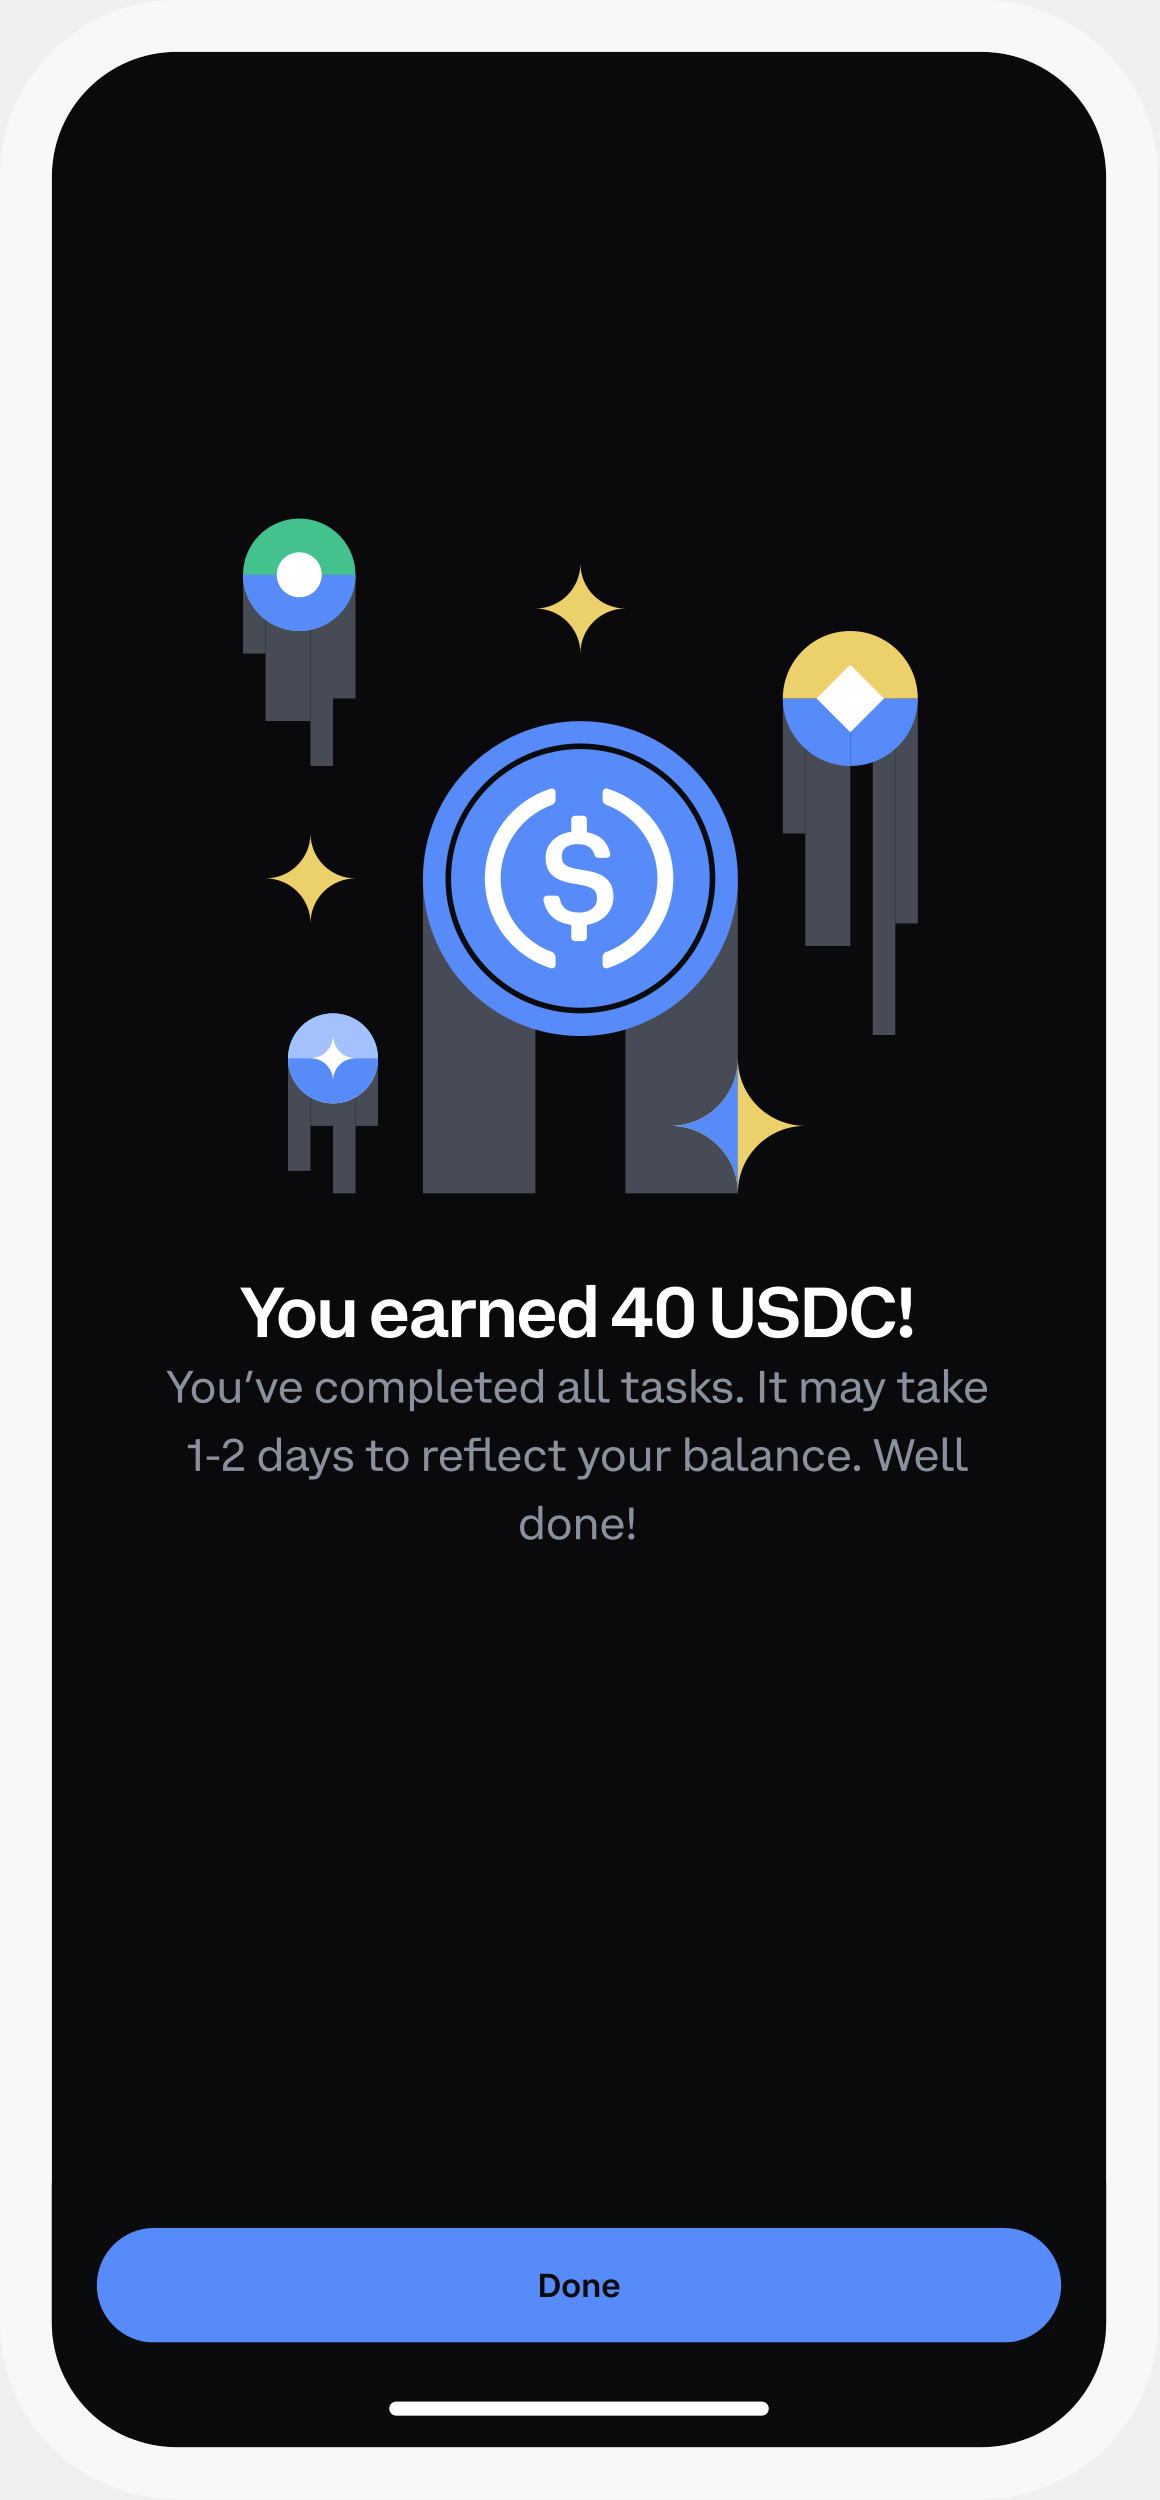
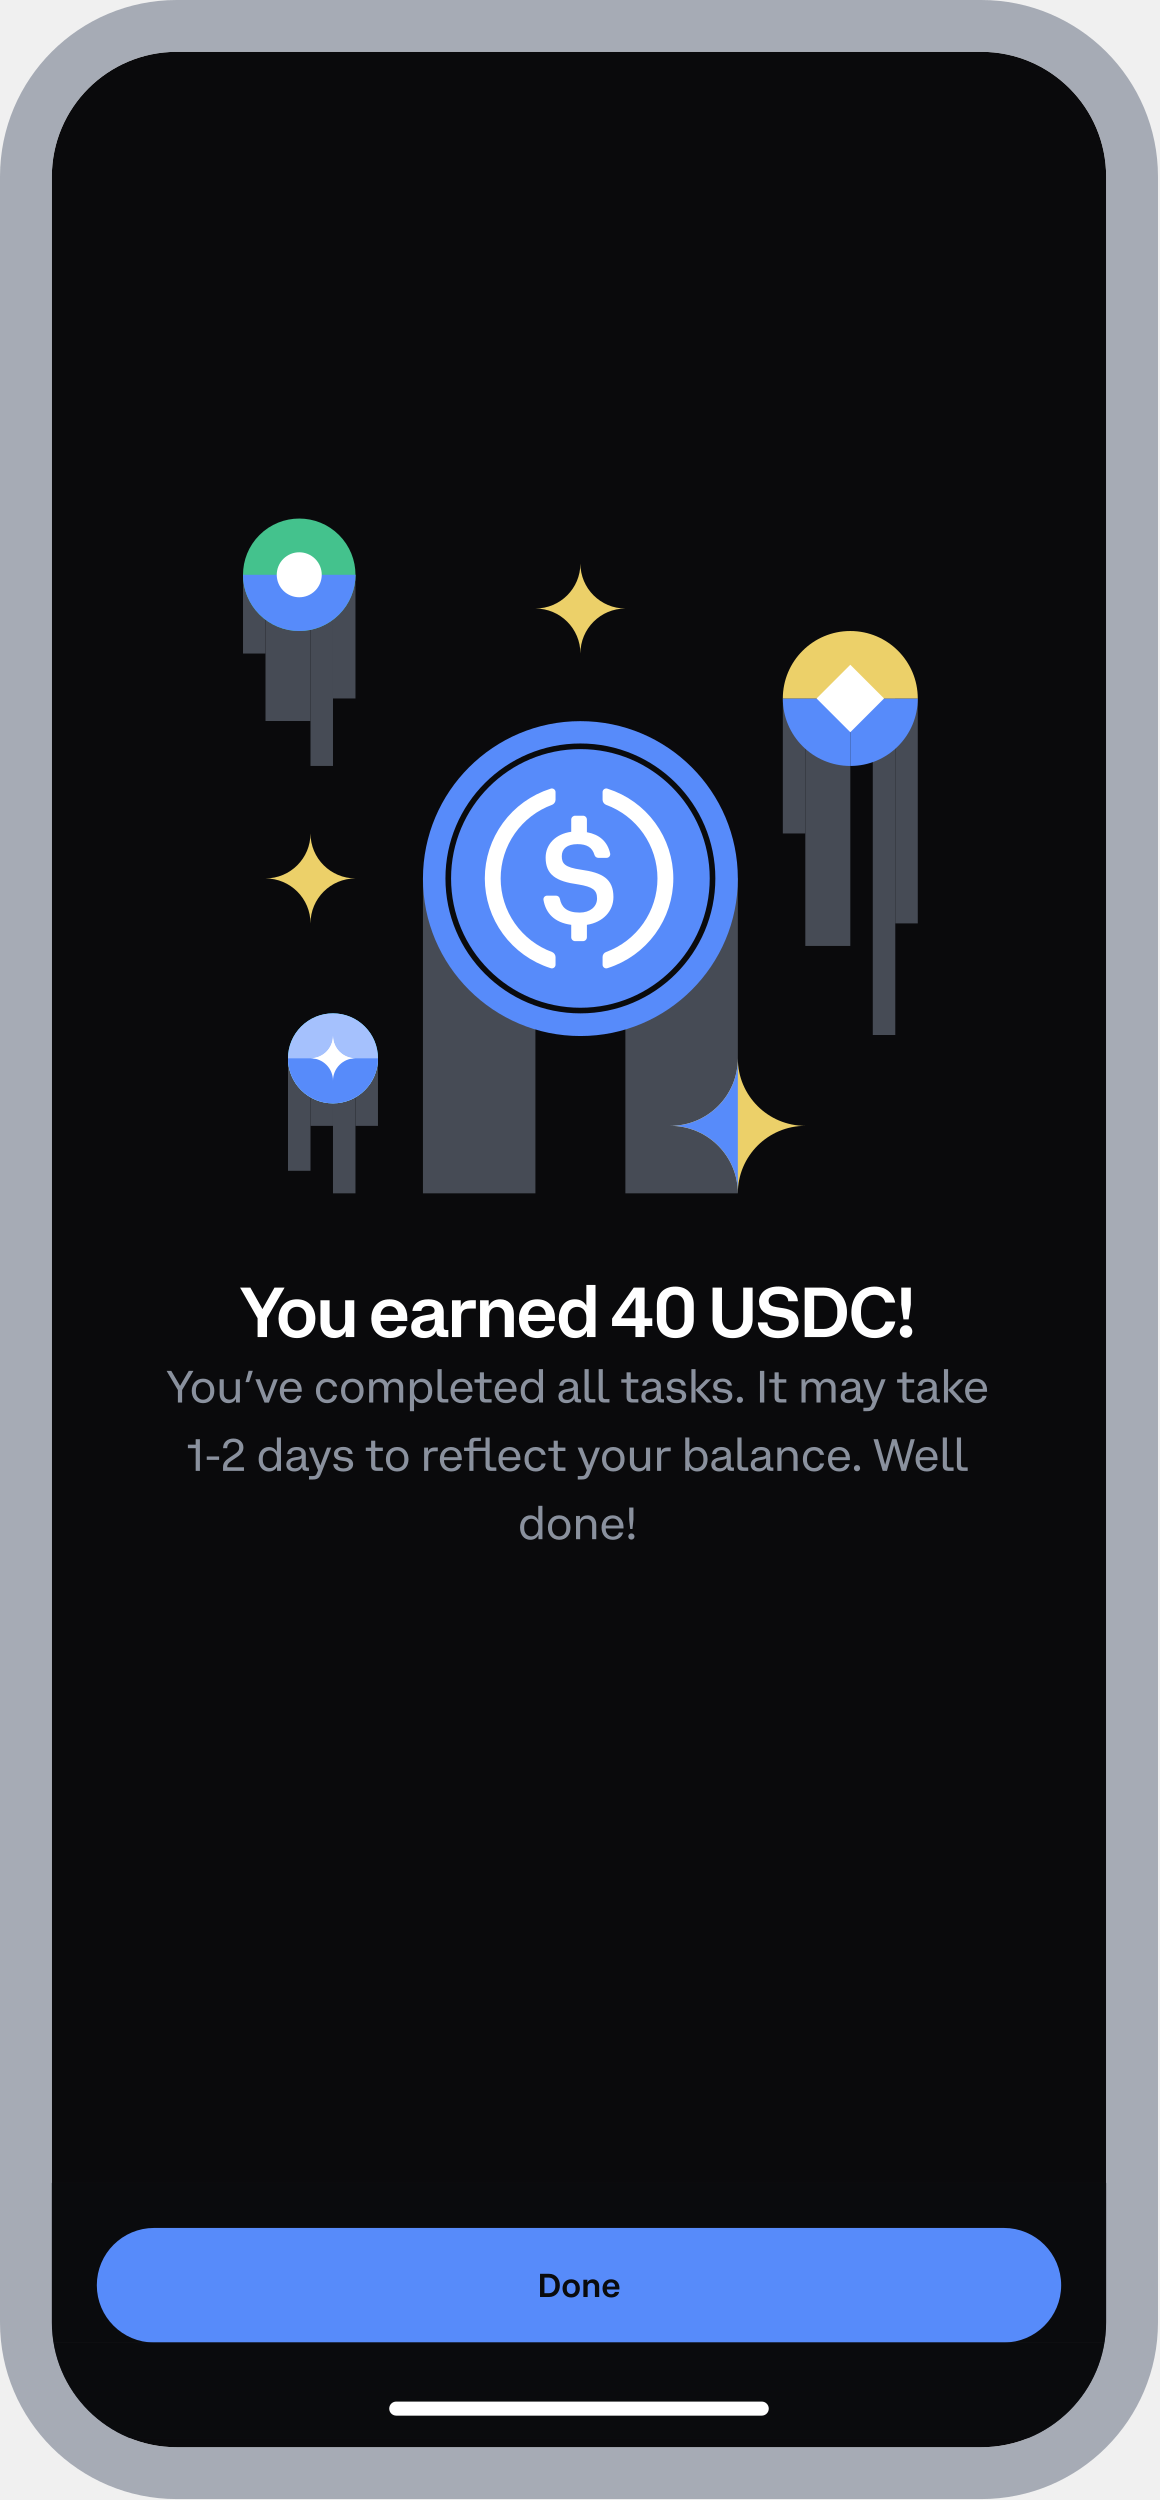
<svg xmlns="http://www.w3.org/2000/svg" width="492" height="1061" viewBox="0 0 492 1061" fill="none">
  <g clip-path="url(#clip0_306_57605)">
    <rect x="22" y="22" width="447.45" height="1016.61" rx="53" fill="#0A0A0C" />
    <path d="M109.321 567.463V559.438L101.893 546.462H106.249L111.349 555.531H111.409L116.48 546.462H120.776L113.318 559.438V567.463H109.321ZM126.04 567.88C120.82 567.88 118.195 564.032 118.195 559.647C118.195 555.262 120.85 551.414 126.04 551.414C131.201 551.414 133.856 555.292 133.856 559.647C133.856 564.032 131.231 567.88 126.04 567.88ZM129.978 560.333V558.991C129.978 556.187 128.248 554.606 126.04 554.606C123.803 554.606 122.073 556.247 122.073 558.991V560.333C122.073 563.048 123.803 564.689 126.04 564.689C128.248 564.689 129.978 563.108 129.978 560.333ZM146.477 561.019V551.832H150.355V567.463H146.686V564.957H146.656C145.821 566.896 144.031 567.88 141.794 567.88C138.482 567.88 136.007 565.554 136.007 561.616V551.832H139.884V561.198C139.884 563.495 141.436 564.599 143.106 564.599C144.836 564.599 146.477 563.465 146.477 561.019ZM165.455 567.88C160.175 567.88 157.58 564.062 157.58 559.647C157.58 555.262 160.205 551.414 165.336 551.414C170.347 551.414 172.853 555.053 172.853 559.17V560.632H161.458C161.488 563.376 163.218 564.987 165.544 564.987C167.513 564.987 168.557 563.883 168.706 562.839H172.584C172.077 565.822 169.333 567.88 165.455 567.88ZM165.336 554.308C163.277 554.308 161.726 555.68 161.488 558.036H168.975C168.885 555.65 167.424 554.308 165.336 554.308ZM175.01 556.366C175.338 553.413 177.724 551.414 181.811 551.414C185.391 551.414 188.314 552.965 188.314 556.933V563.406C188.314 564.271 188.672 564.45 189.358 564.45H190.283V567.463H188.135C185.987 567.463 185.152 566.478 185.182 564.927V564.778H185.152C184.406 566.657 182.587 567.88 179.991 567.88C176.74 567.88 174.503 566.12 174.503 563.167C174.503 560.125 176.77 558.693 180.439 558.186L182.348 557.887C183.81 557.678 184.436 557.201 184.436 556.217C184.436 555.173 183.75 554.218 181.751 554.218C179.902 554.218 178.947 555.053 178.828 556.366H175.01ZM184.526 561.139V559.647C184.227 559.946 183.601 560.274 182.676 560.393L181.036 560.632C179.305 560.9 178.261 561.586 178.261 562.779V562.958C178.261 564.181 179.216 564.957 180.797 564.957C183.064 564.957 184.526 563.406 184.526 561.139ZM191.824 567.463V551.832H195.553V554.576H195.583C195.97 553.264 197.283 551.802 200.027 551.802H201.936V555.352H199.311C196.656 555.352 195.702 556.634 195.702 558.723V567.463H191.824ZM207.616 558.275V567.463H203.738V551.832H207.408V554.338H207.437C208.273 552.399 210.062 551.414 212.3 551.414C215.611 551.414 218.087 553.741 218.087 557.678V567.463H214.209V558.096C214.209 555.799 212.658 554.695 210.987 554.695C209.257 554.695 207.616 555.829 207.616 558.275ZM228.115 567.88C222.835 567.88 220.24 564.062 220.24 559.647C220.24 555.262 222.865 551.414 227.996 551.414C233.008 551.414 235.513 555.053 235.513 559.17V560.632H224.118C224.148 563.376 225.878 564.987 228.205 564.987C230.174 564.987 231.218 563.883 231.367 562.839H235.245C234.738 565.822 231.993 567.88 228.115 567.88ZM227.996 554.308C225.938 554.308 224.387 555.68 224.148 558.036H231.635C231.546 555.65 230.084 554.308 227.996 554.308ZM252.737 567.463H249.098V564.838H249.068C248.173 566.717 246.503 567.88 243.967 567.88C239.463 567.88 237.136 564.062 237.136 559.647C237.136 555.262 239.463 551.414 243.967 551.414C246.324 551.414 247.905 552.458 248.83 554.099H248.859V545.329H252.737V567.463ZM241.014 560.363C241.014 563.137 242.774 564.718 244.952 564.718C247.129 564.718 248.859 563.078 248.859 560.363V558.991C248.859 556.276 247.129 554.636 244.952 554.636C242.774 554.636 241.014 556.217 241.014 558.991V560.363ZM259.766 562.75V559.588L268.954 546.462H273.577V559.468H276.829V562.75H273.577V567.463H269.669V562.75H259.766ZM263.554 559.438V559.468H269.699V550.698H269.669L263.554 559.438ZM286.621 546.015C291.484 546.015 294.437 549.028 294.437 553.86V560.005C294.437 564.927 291.454 567.88 286.621 567.88C281.819 567.88 278.776 564.927 278.776 560.005V553.86C278.776 549.028 281.789 546.015 286.621 546.015ZM286.621 564.42C289.157 564.42 290.499 562.66 290.499 559.975V553.89C290.499 551.265 289.157 549.475 286.621 549.475C284.086 549.475 282.714 551.265 282.714 553.89V559.975C282.714 562.66 284.086 564.42 286.621 564.42ZM310.911 567.91C305.512 567.91 302.409 564.51 302.409 559.975V546.462H306.407V559.856C306.407 562.75 308.107 564.45 310.911 564.45C313.715 564.45 315.415 562.75 315.415 559.856V546.462H319.413V559.975C319.413 564.51 316.28 567.91 310.911 567.91ZM330.35 567.91C325.07 567.91 321.699 565.166 321.64 561.228H325.697C325.756 563.495 327.516 564.718 330.41 564.718C333.274 564.718 334.825 563.436 334.825 561.616C334.825 559.856 333.631 559.289 331.275 558.931L328.471 558.514C324.772 557.947 322.147 556.217 322.147 552.369C322.147 548.849 325.13 545.985 330.35 545.985C335.69 545.985 338.494 548.879 338.613 552.249H334.526C334.497 550.46 333.184 549.177 330.32 549.177C327.457 549.177 326.204 550.519 326.204 552.041C326.204 553.83 327.486 554.457 329.664 554.785L332.379 555.203C336.078 555.74 338.911 557.291 338.911 561.318C338.911 565.285 335.451 567.91 330.35 567.91ZM349.529 546.462C355.943 546.462 359.463 551.146 359.463 556.963C359.463 562.809 355.973 567.463 349.529 567.463H341.505V546.462H349.529ZM349.529 549.923H345.532V564.002H349.529C352.721 564.002 355.346 561.735 355.346 557.708V556.187C355.346 552.19 352.721 549.923 349.529 549.923ZM371.078 564.39C373.972 564.39 375.433 562.75 375.791 560.84H379.967C379.222 565.076 375.94 567.88 371.197 567.88C364.724 567.88 361.324 563.048 361.324 556.963C361.324 550.907 364.754 546.015 371.197 546.015C375.911 546.015 379.192 548.819 379.908 552.816H375.672C375.254 550.847 373.733 549.505 371.078 549.505C367.946 549.505 365.41 551.891 365.41 556.217V557.678C365.41 562.004 367.946 564.39 371.078 564.39ZM386.552 546.462V553.711L385.627 559.946H383.42L382.495 553.711V546.462H386.552ZM384.523 567.761C383.062 567.761 381.869 566.568 381.869 565.076C381.869 563.615 383.062 562.421 384.523 562.421C385.985 562.421 387.178 563.615 387.178 565.076C387.178 566.568 385.985 567.761 384.523 567.761Z" fill="white" />
    <path d="M75.495 595.235V589.928L70.703 581.795H72.688L76.392 588.134H76.43L80.115 581.795H82.1L77.289 589.928V595.235H75.495ZM86.175 595.503C83.12 595.503 81.383 593.212 81.383 590.291C81.383 587.37 83.158 585.098 86.175 585.098C89.172 585.098 90.966 587.37 90.966 590.291C90.966 593.212 89.229 595.503 86.175 595.503ZM89.191 590.654V589.928C89.191 587.809 87.835 586.568 86.175 586.568C84.514 586.568 83.139 587.847 83.139 589.928V590.654C83.139 592.715 84.514 594.033 86.175 594.033C87.835 594.033 89.191 592.792 89.191 590.654ZM100.049 591.15V585.365H101.806V595.235H100.145V593.555H100.125C99.553 594.873 98.35 595.503 96.899 595.503C94.837 595.503 93.215 594.128 93.215 591.532V585.365H94.971V591.379C94.971 593.155 96.097 594.014 97.415 594.014C98.789 594.014 100.049 593.097 100.049 591.15ZM105.712 586.587H104.185L105.502 581.776H107.297L105.712 586.587ZM117.91 585.365L114.111 595.255H112.259L108.383 585.365H110.311L113.213 593.193H113.232L116.115 585.365H117.91ZM123.518 595.503C120.425 595.503 118.745 593.212 118.745 590.291C118.745 587.351 120.52 585.098 123.46 585.098C126.419 585.098 128.061 587.255 128.061 590.062V590.692H120.501V590.749C120.501 592.83 121.799 594.128 123.556 594.128C125.083 594.128 125.942 593.231 126.095 592.372H127.87C127.508 594.205 125.904 595.503 123.518 595.503ZM123.46 586.454C121.933 586.454 120.673 587.561 120.52 589.432H126.286C126.209 587.523 125.064 586.454 123.46 586.454ZM135.845 589.928V590.673C135.845 592.735 137.162 594.033 138.823 594.033C140.236 594.033 141.076 593.174 141.362 592.105H143.08C142.699 594.147 141.171 595.503 138.842 595.503C135.788 595.503 134.089 593.25 134.089 590.291C134.089 587.313 135.826 585.098 138.842 585.098C141.171 585.098 142.718 586.434 143.08 588.439H141.343C141.076 587.427 140.274 586.568 138.823 586.568C137.162 586.568 135.845 587.847 135.845 589.928ZM149.526 595.503C146.471 595.503 144.734 593.212 144.734 590.291C144.734 587.37 146.51 585.098 149.526 585.098C152.523 585.098 154.318 587.37 154.318 590.291C154.318 593.212 152.581 595.503 149.526 595.503ZM152.542 590.654V589.928C152.542 587.809 151.187 586.568 149.526 586.568C147.865 586.568 146.491 587.847 146.491 589.928V590.654C146.491 592.715 147.865 594.033 149.526 594.033C151.187 594.033 152.542 592.792 152.542 590.654ZM156.661 595.235V585.365H158.322V586.874H158.341C158.857 585.69 159.964 585.098 161.3 585.098C162.751 585.098 163.935 585.785 164.451 587.141H164.47C165.023 585.766 166.245 585.098 167.658 585.098C169.605 585.098 171.132 586.415 171.132 588.821V595.235H169.376V588.974C169.376 587.37 168.345 586.587 167.161 586.587C165.901 586.587 164.775 587.427 164.775 589.203V595.235H163.019V588.974C163.019 587.37 161.988 586.587 160.785 586.587C159.544 586.587 158.418 587.427 158.418 589.203V595.235H156.661ZM173.963 585.365H175.643V587.236H175.662C176.235 585.9 177.418 585.098 179.079 585.098C181.847 585.098 183.451 587.37 183.451 590.291C183.451 593.231 181.809 595.503 179.079 595.503C177.495 595.503 176.349 594.739 175.738 593.479H175.719V598.901H173.963V585.365ZM181.676 589.928C181.676 587.79 180.339 586.549 178.697 586.549C177.055 586.549 175.719 587.847 175.719 589.928V590.654C175.719 592.735 177.055 594.033 178.697 594.033C180.339 594.033 181.676 592.773 181.676 590.654V589.928ZM185.687 592.887V581.07H187.444V592.677C187.444 593.441 187.768 593.765 188.532 593.765H190.269V595.235H188.112C186.451 595.235 185.687 594.453 185.687 592.887ZM195.967 595.503C192.874 595.503 191.194 593.212 191.194 590.291C191.194 587.351 192.97 585.098 195.91 585.098C198.869 585.098 200.511 587.255 200.511 590.062V590.692H192.951V590.749C192.951 592.83 194.249 594.128 196.005 594.128C197.533 594.128 198.392 593.231 198.544 592.372H200.32C199.957 594.205 198.353 595.503 195.967 595.503ZM195.91 586.454C194.383 586.454 193.122 587.561 192.97 589.432H198.735C198.659 587.523 197.513 586.454 195.91 586.454ZM201.38 585.365H203.633V582.406H205.389V585.365H208.616V586.816H205.389V592.773C205.389 593.479 205.676 593.785 206.382 593.785H208.635V595.235H206.058C204.378 595.235 203.633 594.453 203.633 592.887V586.816H201.38V585.365ZM214.685 595.503C211.593 595.503 209.913 593.212 209.913 590.291C209.913 587.351 211.688 585.098 214.628 585.098C217.587 585.098 219.229 587.255 219.229 590.062V590.692H211.669V590.749C211.669 592.83 212.967 594.128 214.724 594.128C216.251 594.128 217.11 593.231 217.263 592.372H219.038C218.675 594.205 217.072 595.503 214.685 595.503ZM214.628 586.454C213.101 586.454 211.841 587.561 211.688 589.432H217.454C217.377 587.523 216.232 586.454 214.628 586.454ZM230.457 595.235H228.777V593.365H228.758C228.166 594.682 227.001 595.503 225.321 595.503C222.572 595.503 220.968 593.231 220.968 590.291C220.968 587.37 222.61 585.098 225.321 585.098C226.925 585.098 228.07 585.862 228.681 587.122H228.7V581.07H230.457V595.235ZM222.725 590.673C222.725 592.811 224.08 594.033 225.703 594.033C227.345 594.033 228.7 592.735 228.7 590.673V589.947C228.7 587.847 227.345 586.568 225.703 586.568C224.08 586.568 222.725 587.809 222.725 589.947V590.673ZM237.363 588.114C237.535 586.339 238.928 585.098 241.41 585.098C243.663 585.098 245.267 586.148 245.267 588.382V593.059C245.267 593.67 245.515 593.823 245.992 593.823H246.603V595.235H245.477C244.236 595.235 243.739 594.682 243.758 593.632V593.441H243.739C243.262 594.663 242.04 595.503 240.379 595.503C238.432 595.503 237 594.434 237 592.582C237 590.768 238.375 589.852 240.456 589.527L241.945 589.279C242.957 589.107 243.472 588.783 243.472 588.019C243.472 587.236 242.937 586.434 241.372 586.434C239.959 586.434 239.215 587.064 239.1 588.114H237.363ZM243.529 591.131V589.833C243.338 590.1 242.899 590.367 242.212 590.482L240.761 590.73C239.501 590.94 238.718 591.455 238.718 592.41V592.525C238.718 593.555 239.52 594.128 240.704 594.128C242.365 594.128 243.529 592.925 243.529 591.131ZM248.088 592.887V581.07H249.844V592.677C249.844 593.441 250.169 593.765 250.933 593.765H252.67V595.235H250.513C248.852 595.235 248.088 594.453 248.088 592.887ZM254.073 592.887V581.07H255.829V592.677C255.829 593.441 256.154 593.765 256.917 593.765H258.654V595.235H256.497C254.836 595.235 254.073 594.453 254.073 592.887ZM263.669 585.365H265.922V582.406H267.678V585.365H270.905V586.816H267.678V592.773C267.678 593.479 267.965 593.785 268.671 593.785H270.924V595.235H268.346C266.666 595.235 265.922 594.453 265.922 592.887V586.816H263.669V585.365ZM272.562 588.114C272.734 586.339 274.128 585.098 276.61 585.098C278.862 585.098 280.466 586.148 280.466 588.382V593.059C280.466 593.67 280.714 593.823 281.191 593.823H281.802V595.235H280.676C279.435 595.235 278.939 594.682 278.958 593.632V593.441H278.939C278.461 594.663 277.24 595.503 275.579 595.503C273.631 595.503 272.2 594.434 272.2 592.582C272.2 590.768 273.574 589.852 275.655 589.527L277.144 589.279C278.156 589.107 278.671 588.783 278.671 588.019C278.671 587.236 278.137 586.434 276.571 586.434C275.159 586.434 274.414 587.064 274.3 588.114H272.562ZM278.729 591.131V589.833C278.538 590.1 278.099 590.367 277.411 590.482L275.96 590.73C274.7 590.94 273.918 591.455 273.918 592.41V592.525C273.918 593.555 274.72 594.128 275.903 594.128C277.564 594.128 278.729 592.925 278.729 591.131ZM282.806 592.353H284.619C284.657 593.594 285.688 594.185 287.12 594.185C288.514 594.185 289.449 593.575 289.449 592.563C289.449 591.627 288.705 591.226 287.502 591.055L285.994 590.845C284.276 590.596 283.111 589.756 283.111 588.057C283.111 586.224 284.753 585.06 287.063 585.06C289.564 585.06 290.919 586.434 290.996 588.038H289.22C289.163 587.045 288.399 586.396 287.025 586.396C285.688 586.396 284.867 587.026 284.867 587.924C284.867 588.764 285.44 589.184 286.567 589.355L288.075 589.565C290.022 589.833 291.225 590.749 291.225 592.429C291.225 594.357 289.507 595.522 287.063 595.522C284.486 595.522 282.863 594.262 282.806 592.353ZM295.188 581.07V595.235H293.432V581.07H295.188ZM301.851 585.365L297.326 589.852L302.233 595.235H299.98L295.188 589.928L299.694 585.365H301.851ZM302.381 592.353H304.195C304.233 593.594 305.264 594.185 306.696 594.185C308.09 594.185 309.025 593.575 309.025 592.563C309.025 591.627 308.281 591.226 307.078 591.055L305.57 590.845C303.851 590.596 302.687 589.756 302.687 588.057C302.687 586.224 304.329 585.06 306.639 585.06C309.14 585.06 310.495 586.434 310.572 588.038H308.796C308.739 587.045 307.975 586.396 306.601 586.396C305.264 586.396 304.443 587.026 304.443 587.924C304.443 588.764 305.016 589.184 306.142 589.355L307.651 589.565C309.598 589.833 310.801 590.749 310.801 592.429C310.801 594.357 309.082 595.522 306.639 595.522C304.061 595.522 302.439 594.262 302.381 592.353ZM314.019 595.407C313.275 595.407 312.702 594.835 312.702 594.09C312.702 593.345 313.275 592.773 314.019 592.773C314.764 592.773 315.337 593.345 315.337 594.09C315.337 594.835 314.764 595.407 314.019 595.407ZM322.523 581.795H324.355V595.235H322.523V581.795ZM326.48 585.365H328.733V582.406H330.489V585.365H333.715V586.816H330.489V592.773C330.489 593.479 330.775 593.785 331.482 593.785H333.734V595.235H331.157C329.477 595.235 328.733 594.453 328.733 592.887V586.816H326.48V585.365ZM340.153 595.235V585.365H341.814V586.874H341.833C342.348 585.69 343.456 585.098 344.792 585.098C346.243 585.098 347.427 585.785 347.942 587.141H347.961C348.515 585.766 349.737 585.098 351.149 585.098C353.097 585.098 354.624 586.415 354.624 588.821V595.235H352.868V588.974C352.868 587.37 351.837 586.587 350.653 586.587C349.393 586.587 348.267 587.427 348.267 589.203V595.235H346.51V588.974C346.51 587.37 345.479 586.587 344.277 586.587C343.036 586.587 341.909 587.427 341.909 589.203V595.235H340.153ZM357.149 588.114C357.321 586.339 358.714 585.098 361.196 585.098C363.449 585.098 365.053 586.148 365.053 588.382V593.059C365.053 593.67 365.301 593.823 365.778 593.823H366.389V595.235H365.263C364.022 595.235 363.525 594.682 363.544 593.632V593.441H363.525C363.048 594.663 361.826 595.503 360.165 595.503C358.218 595.503 356.786 594.434 356.786 592.582C356.786 590.768 358.161 589.852 360.242 589.527L361.731 589.279C362.743 589.107 363.258 588.783 363.258 588.019C363.258 587.236 362.723 586.434 361.158 586.434C359.745 586.434 359.001 587.064 358.886 588.114H357.149ZM363.315 591.131V589.833C363.124 590.1 362.685 590.367 361.998 590.482L360.547 590.73C359.287 590.94 358.504 591.455 358.504 592.41V592.525C358.504 593.555 359.306 594.128 360.49 594.128C362.151 594.128 363.315 592.925 363.315 591.131ZM371.587 596.343C370.881 598.176 370.079 598.901 368.113 598.901H366.414V597.431H368.056C369.086 597.431 369.392 597.202 369.831 596.095L370.27 594.968L366.356 585.365H368.285L371.206 592.945H371.225L374.069 585.365H375.864L371.587 596.343ZM380.733 585.365H382.986V582.406H384.742V585.365H387.969V586.816H384.742V592.773C384.742 593.479 385.029 593.785 385.735 593.785H387.988V595.235H385.41C383.73 595.235 382.986 594.453 382.986 592.887V586.816H380.733V585.365ZM389.626 588.114C389.798 586.339 391.192 585.098 393.674 585.098C395.926 585.098 397.53 586.148 397.53 588.382V593.059C397.53 593.67 397.778 593.823 398.255 593.823H398.866V595.235H397.74C396.499 595.235 396.003 594.682 396.022 593.632V593.441H396.003C395.525 594.663 394.304 595.503 392.643 595.503C390.695 595.503 389.263 594.434 389.263 592.582C389.263 590.768 390.638 589.852 392.719 589.527L394.208 589.279C395.22 589.107 395.735 588.783 395.735 588.019C395.735 587.236 395.201 586.434 393.635 586.434C392.223 586.434 391.478 587.064 391.363 588.114H389.626ZM395.793 591.131V589.833C395.602 590.1 395.163 590.367 394.475 590.482L393.024 590.73C391.764 590.94 390.982 591.455 390.982 592.41V592.525C390.982 593.555 391.784 594.128 392.967 594.128C394.628 594.128 395.793 592.925 395.793 591.131ZM402.371 581.07V595.235H400.615V581.07H402.371ZM409.034 585.365L404.509 589.852L409.416 595.235H407.163L402.371 589.928L406.876 585.365H409.034ZM414.36 595.503C411.267 595.503 409.587 593.212 409.587 590.291C409.587 587.351 411.362 585.098 414.302 585.098C417.262 585.098 418.903 587.255 418.903 590.062V590.692H411.343V590.749C411.343 592.83 412.642 594.128 414.398 594.128C415.925 594.128 416.784 593.231 416.937 592.372H418.713C418.35 594.205 416.746 595.503 414.36 595.503ZM414.302 586.454C412.775 586.454 411.515 587.561 411.362 589.432H417.128C417.052 587.523 415.906 586.454 414.302 586.454ZM83.046 624.235V614.614H79.743V613.124H83.046V610.795H84.841V624.235H83.046ZM87.738 618.126H92.988V619.558H87.738V618.126ZM94.666 624.235V622.651C94.666 620.971 95.487 619.883 97.301 618.68L99.783 617.019C101.157 616.084 101.501 615.301 101.501 614.461V614.213C101.501 612.972 100.699 611.979 99.057 611.979C97.454 611.979 96.442 612.933 96.423 614.614H94.666C94.705 612.036 96.556 610.509 99.057 610.509C101.654 610.509 103.296 612.132 103.296 614.27C103.296 615.759 102.666 616.981 100.737 618.298L98.103 620.074C96.938 620.895 96.423 621.544 96.423 622.594V622.708H103.544V624.235H94.666ZM119.256 624.235H117.576V622.365H117.557C116.965 623.682 115.801 624.503 114.121 624.503C111.371 624.503 109.768 622.231 109.768 619.291C109.768 616.37 111.41 614.098 114.121 614.098C115.724 614.098 116.87 614.862 117.481 616.122H117.5V610.07H119.256V624.235ZM111.524 619.673C111.524 621.811 112.88 623.033 114.502 623.033C116.144 623.033 117.5 621.735 117.5 619.673V618.947C117.5 616.847 116.144 615.568 114.502 615.568C112.88 615.568 111.524 616.809 111.524 618.947V619.673ZM121.874 617.114C122.046 615.339 123.44 614.098 125.922 614.098C128.174 614.098 129.778 615.148 129.778 617.382V622.059C129.778 622.67 130.026 622.823 130.504 622.823H131.114V624.235H129.988C128.747 624.235 128.251 623.682 128.27 622.632V622.441H128.251C127.773 623.663 126.552 624.503 124.891 624.503C122.943 624.503 121.512 623.434 121.512 621.582C121.512 619.768 122.886 618.852 124.967 618.527L126.456 618.279C127.468 618.107 127.983 617.783 127.983 617.019C127.983 616.236 127.449 615.434 125.883 615.434C124.471 615.434 123.726 616.064 123.612 617.114H121.874ZM128.041 620.131V618.833C127.85 619.1 127.411 619.367 126.723 619.482L125.273 619.73C124.013 619.94 123.23 620.455 123.23 621.41V621.525C123.23 622.555 124.032 623.128 125.215 623.128C126.876 623.128 128.041 621.925 128.041 620.131ZM136.313 625.343C135.607 627.176 134.805 627.901 132.838 627.901H131.139V626.431H132.781C133.812 626.431 134.117 626.202 134.556 625.095L134.996 623.968L131.082 614.365H133.01L135.931 621.945H135.95L138.795 614.365H140.589L136.313 625.343ZM141.439 621.353H143.253C143.291 622.594 144.322 623.185 145.754 623.185C147.148 623.185 148.083 622.575 148.083 621.563C148.083 620.627 147.339 620.226 146.136 620.055L144.628 619.845C142.909 619.596 141.745 618.756 141.745 617.057C141.745 615.224 143.387 614.06 145.697 614.06C148.198 614.06 149.553 615.434 149.63 617.038H147.854C147.797 616.045 147.033 615.396 145.659 615.396C144.322 615.396 143.501 616.026 143.501 616.924C143.501 617.764 144.074 618.184 145.2 618.355L146.709 618.565C148.656 618.833 149.859 619.749 149.859 621.429C149.859 623.357 148.14 624.522 145.697 624.522C143.119 624.522 141.497 623.262 141.439 621.353ZM155.246 614.365H157.499V611.406H159.256V614.365H162.482V615.816H159.256V621.773C159.256 622.479 159.542 622.785 160.248 622.785H162.501V624.235H159.924C158.244 624.235 157.499 623.453 157.499 621.887V615.816H155.246V614.365ZM168.571 624.503C165.516 624.503 163.779 622.212 163.779 619.291C163.779 616.37 165.554 614.098 168.571 614.098C171.568 614.098 173.362 616.37 173.362 619.291C173.362 622.212 171.625 624.503 168.571 624.503ZM171.587 619.654V618.928C171.587 616.809 170.231 615.568 168.571 615.568C166.91 615.568 165.535 616.847 165.535 618.928V619.654C165.535 621.715 166.91 623.033 168.571 623.033C170.231 623.033 171.587 621.792 171.587 619.654ZM179.994 624.235V614.365H181.674V616.026H181.693C181.999 615.148 182.8 614.308 184.48 614.308H185.798V615.931H184.156C182.285 615.931 181.75 617.057 181.75 618.508V624.235H179.994ZM191.446 624.503C188.353 624.503 186.673 622.212 186.673 619.291C186.673 616.351 188.449 614.098 191.389 614.098C194.348 614.098 195.99 616.255 195.99 619.062V619.692H188.43V619.749C188.43 621.83 189.728 623.128 191.484 623.128C193.011 623.128 193.871 622.231 194.023 621.372H195.799C195.436 623.205 193.832 624.503 191.446 624.503ZM191.389 615.454C189.861 615.454 188.601 616.561 188.449 618.432H194.214C194.138 616.523 192.992 615.454 191.389 615.454ZM199.186 624.235V615.816H196.952V614.365H199.186V612.533C199.186 610.948 199.93 610.165 201.61 610.165H204.092V611.578H201.916C201.209 611.578 200.923 611.883 200.923 612.59V614.365H206.058V610.07H207.815V621.677C207.815 622.441 208.139 622.765 208.903 622.765H210.64V624.235H208.483C206.822 624.235 206.058 623.453 206.058 621.887V615.816H200.942V624.235H199.186ZM216.317 624.503C213.224 624.503 211.544 622.212 211.544 619.291C211.544 616.351 213.319 614.098 216.259 614.098C219.219 614.098 220.86 616.255 220.86 619.062V619.692H213.3V619.749C213.3 621.83 214.599 623.128 216.355 623.128C217.882 623.128 218.741 622.231 218.894 621.372H220.67C220.307 623.205 218.703 624.503 216.317 624.503ZM216.259 615.454C214.732 615.454 213.472 616.561 213.319 618.432H219.085C219.009 616.523 217.863 615.454 216.259 615.454ZM224.356 618.928V619.673C224.356 621.735 225.673 623.033 227.334 623.033C228.747 623.033 229.587 622.174 229.873 621.105H231.592C231.21 623.147 229.682 624.503 227.353 624.503C224.299 624.503 222.6 622.25 222.6 619.291C222.6 616.313 224.337 614.098 227.353 614.098C229.682 614.098 231.229 615.434 231.592 617.439H229.854C229.587 616.427 228.785 615.568 227.334 615.568C225.673 615.568 224.356 616.847 224.356 618.928ZM232.73 614.365H234.983V611.406H236.739V614.365H239.965V615.816H236.739V621.773C236.739 622.479 237.025 622.785 237.732 622.785H239.984V624.235H237.407C235.727 624.235 234.983 623.453 234.983 621.887V615.816H232.73V614.365ZM250.375 625.343C249.669 627.176 248.867 627.901 246.901 627.901H245.202V626.431H246.843C247.874 626.431 248.18 626.202 248.619 625.095L249.058 623.968L245.144 614.365H247.072L249.993 621.945H250.012L252.857 614.365H254.652L250.375 625.343ZM260.279 624.503C257.224 624.503 255.487 622.212 255.487 619.291C255.487 616.37 257.263 614.098 260.279 614.098C263.276 614.098 265.071 616.37 265.071 619.291C265.071 622.212 263.334 624.503 260.279 624.503ZM263.295 619.654V618.928C263.295 616.809 261.94 615.568 260.279 615.568C258.618 615.568 257.244 616.847 257.244 618.928V619.654C257.244 621.715 258.618 623.033 260.279 623.033C261.94 623.033 263.295 621.792 263.295 619.654ZM274.154 620.15V614.365H275.91V624.235H274.249V622.555H274.23C273.657 623.873 272.454 624.503 271.004 624.503C268.942 624.503 267.319 623.128 267.319 620.532V614.365H269.075V620.379C269.075 622.155 270.202 623.014 271.519 623.014C272.894 623.014 274.154 622.097 274.154 620.15ZM278.843 624.235V614.365H280.523V616.026H280.542C280.848 615.148 281.649 614.308 283.329 614.308H284.647V615.931H283.005C281.134 615.931 280.599 617.057 280.599 618.508V624.235H278.843ZM290.812 624.235V610.07H292.569V616.122H292.588C293.199 614.862 294.344 614.098 295.929 614.098C298.659 614.098 300.301 616.37 300.301 619.291C300.301 622.231 298.697 624.503 295.929 624.503C294.268 624.503 293.084 623.682 292.511 622.365H292.492V624.235H290.812ZM298.525 619.673V618.947C298.525 616.809 297.189 615.568 295.547 615.568C293.905 615.568 292.569 616.847 292.569 618.947V619.673C292.569 621.735 293.905 623.033 295.547 623.033C297.189 623.033 298.525 621.811 298.525 619.673ZM302.234 617.114C302.406 615.339 303.799 614.098 306.281 614.098C308.534 614.098 310.137 615.148 310.137 617.382V622.059C310.137 622.67 310.386 622.823 310.863 622.823H311.474V624.235H310.347C309.107 624.235 308.61 623.682 308.629 622.632V622.441H308.61C308.133 623.663 306.911 624.503 305.25 624.503C303.303 624.503 301.871 623.434 301.871 621.582C301.871 619.768 303.246 618.852 305.327 618.527L306.816 618.279C307.827 618.107 308.343 617.783 308.343 617.019C308.343 616.236 307.808 615.434 306.243 615.434C304.83 615.434 304.086 616.064 303.971 617.114H302.234ZM308.4 620.131V618.833C308.209 619.1 307.77 619.367 307.083 619.482L305.632 619.73C304.372 619.94 303.589 620.455 303.589 621.41V621.525C303.589 622.555 304.391 623.128 305.575 623.128C307.236 623.128 308.4 621.925 308.4 620.131ZM312.959 621.887V610.07H314.715V621.677C314.715 622.441 315.04 622.765 315.803 622.765H317.541V624.235H315.383C313.722 624.235 312.959 623.453 312.959 621.887ZM318.976 617.114C319.148 615.339 320.541 614.098 323.023 614.098C325.276 614.098 326.88 615.148 326.88 617.382V622.059C326.88 622.67 327.128 622.823 327.605 622.823H328.216V624.235H327.09C325.849 624.235 325.352 623.682 325.371 622.632V622.441H325.352C324.875 623.663 323.653 624.503 321.992 624.503C320.045 624.503 318.613 623.434 318.613 621.582C318.613 619.768 319.988 618.852 322.069 618.527L323.558 618.279C324.57 618.107 325.085 617.783 325.085 617.019C325.085 616.236 324.55 615.434 322.985 615.434C321.572 615.434 320.828 616.064 320.713 617.114H318.976ZM325.142 620.131V618.833C324.951 619.1 324.512 619.367 323.825 619.482L322.374 619.73C321.114 619.94 320.331 620.455 320.331 621.41V621.525C320.331 622.555 321.133 623.128 322.317 623.128C323.978 623.128 325.142 621.925 325.142 620.131ZM331.665 618.451V624.235H329.908V614.365H331.569V616.045H331.588C332.161 614.728 333.364 614.098 334.815 614.098C336.876 614.098 338.499 615.473 338.499 618.069V624.235H336.743V618.222C336.743 616.446 335.616 615.587 334.299 615.587C332.925 615.587 331.665 616.504 331.665 618.451ZM342.501 618.928V619.673C342.501 621.735 343.819 623.033 345.48 623.033C346.892 623.033 347.732 622.174 348.019 621.105H349.737C349.355 623.147 347.828 624.503 345.499 624.503C342.444 624.503 340.745 622.25 340.745 619.291C340.745 616.313 342.482 614.098 345.499 614.098C347.828 614.098 349.374 615.434 349.737 617.439H348C347.732 616.427 346.93 615.568 345.48 615.568C343.819 615.568 342.501 616.847 342.501 618.928ZM356.163 624.503C353.071 624.503 351.391 622.212 351.391 619.291C351.391 616.351 353.166 614.098 356.106 614.098C359.065 614.098 360.707 616.255 360.707 619.062V619.692H353.147V619.749C353.147 621.83 354.445 623.128 356.202 623.128C357.729 623.128 358.588 622.231 358.741 621.372H360.516C360.153 623.205 358.55 624.503 356.163 624.503ZM356.106 615.454C354.579 615.454 353.319 616.561 353.166 618.432H358.932C358.855 616.523 357.71 615.454 356.106 615.454ZM363.714 624.407C362.97 624.407 362.397 623.835 362.397 623.09C362.397 622.345 362.97 621.773 363.714 621.773C364.459 621.773 365.032 622.345 365.032 623.09C365.032 623.835 364.459 624.407 363.714 624.407ZM370.711 610.795H372.62L375.636 621.563H375.674L378.633 610.776H380.466L383.502 621.601H383.54L386.48 610.795H388.255L384.475 624.235H382.604L379.493 613.354H379.454L376.419 624.235H374.624L370.711 610.795ZM393.339 624.503C390.246 624.503 388.566 622.212 388.566 619.291C388.566 616.351 390.342 614.098 393.282 614.098C396.241 614.098 397.883 616.255 397.883 619.062V619.692H390.323V619.749C390.323 621.83 391.621 623.128 393.377 623.128C394.904 623.128 395.764 622.231 395.916 621.372H397.692C397.329 623.205 395.725 624.503 393.339 624.503ZM393.282 615.454C391.754 615.454 390.494 616.561 390.342 618.432H396.107C396.031 616.523 394.885 615.454 393.282 615.454ZM400.118 621.887V610.07H401.875V621.677C401.875 622.441 402.199 622.765 402.963 622.765H404.7V624.235H402.543C400.882 624.235 400.118 623.453 400.118 621.887ZM406.103 621.887V610.07H407.859V621.677C407.859 622.441 408.184 622.765 408.947 622.765H410.685V624.235H408.527C406.867 624.235 406.103 623.453 406.103 621.887ZM230.205 653.235H228.525V651.365H228.506C227.914 652.682 226.749 653.503 225.069 653.503C222.32 653.503 220.717 651.231 220.717 648.291C220.717 645.37 222.358 643.098 225.069 643.098C226.673 643.098 227.819 643.862 228.429 645.122H228.449V639.07H230.205V653.235ZM222.473 648.673C222.473 650.811 223.828 652.033 225.451 652.033C227.093 652.033 228.449 650.735 228.449 648.673V647.947C228.449 645.847 227.093 644.568 225.451 644.568C223.828 644.568 222.473 645.809 222.473 647.947V648.673ZM237.329 653.503C234.274 653.503 232.537 651.212 232.537 648.291C232.537 645.37 234.312 643.098 237.329 643.098C240.326 643.098 242.121 645.37 242.121 648.291C242.121 651.212 240.383 653.503 237.329 653.503ZM240.345 648.654V647.928C240.345 645.809 238.99 644.568 237.329 644.568C235.668 644.568 234.293 645.847 234.293 647.928V648.654C234.293 650.715 235.668 652.033 237.329 652.033C238.99 652.033 240.345 650.792 240.345 648.654ZM246.22 647.451V653.235H244.464V643.365H246.125V645.045H246.144C246.717 643.728 247.919 643.098 249.37 643.098C251.432 643.098 253.055 644.473 253.055 647.069V653.235H251.299V647.222C251.299 645.446 250.172 644.587 248.855 644.587C247.48 644.587 246.22 645.504 246.22 647.451ZM260.074 653.503C256.981 653.503 255.301 651.212 255.301 648.291C255.301 645.351 257.076 643.098 260.016 643.098C262.975 643.098 264.617 645.255 264.617 648.062V648.692H257.057V648.749C257.057 650.83 258.355 652.128 260.112 652.128C261.639 652.128 262.498 651.231 262.651 650.372H264.426C264.064 652.205 262.46 653.503 260.074 653.503ZM260.016 644.454C258.489 644.454 257.229 645.561 257.076 647.432H262.842C262.765 645.523 261.62 644.454 260.016 644.454ZM268.838 639.795V644.854L268.418 648.902H267.445L267.025 644.854V639.795H268.838ZM267.96 653.407C267.216 653.407 266.643 652.835 266.643 652.09C266.643 651.345 267.216 650.773 267.96 650.773C268.705 650.773 269.277 651.345 269.277 652.09C269.277 652.835 268.705 653.407 267.96 653.407Z" fill="#8A919E" />
    <rect width="447.449" height="108.297" transform="translate(22 926.446)" fill="#191A1E" />
    <g clip-path="url(#clip1_306_57605)">
      <g clip-path="url(#clip2_306_57605)">
        <rect width="447.449" height="67.728" transform="translate(22 926.446)" fill="#0A0B0D" />
        <rect x="41.091" y="945.538" width="409.267" height="48.637" rx="24.318" fill="#578BFA" />
        <path d="M232.934 965C235.944 965 237.596 967.198 237.596 969.928C237.596 972.672 235.958 974.856 232.934 974.856H229.182V965H232.934ZM232.948 966.624H231.058V973.232H232.948C234.446 973.232 235.678 972.168 235.678 970.278V969.564C235.678 967.688 234.446 966.624 232.948 966.624ZM242.419 975.052C239.969 975.052 238.737 973.246 238.737 971.188C238.737 969.13 239.983 967.324 242.419 967.324C244.841 967.324 246.087 969.144 246.087 971.188C246.087 973.246 244.855 975.052 242.419 975.052ZM244.267 971.51V970.88C244.267 969.564 243.455 968.822 242.419 968.822C241.369 968.822 240.557 969.592 240.557 970.88V971.51C240.557 972.784 241.369 973.554 242.419 973.554C243.455 973.554 244.267 972.812 244.267 971.51ZM249.399 970.544V974.856H247.579V967.52H249.287V968.696H249.301C249.693 967.786 250.547 967.324 251.583 967.324C253.151 967.324 254.299 968.416 254.299 970.264V974.856H252.479V970.46C252.479 969.382 251.765 968.864 250.981 968.864C250.155 968.864 249.399 969.41 249.399 970.544ZM259.414 975.052C256.936 975.052 255.718 973.26 255.718 971.188C255.718 969.13 256.95 967.324 259.344 967.324C261.71 967.324 262.886 969.046 262.886 970.992V971.65H257.538C257.552 972.938 258.364 973.694 259.456 973.694C260.38 973.694 260.87 973.176 260.94 972.686H262.76C262.522 974.086 261.22 975.052 259.414 975.052ZM259.344 968.682C258.392 968.682 257.664 969.326 257.552 970.432H261.066C261.024 969.312 260.324 968.682 259.344 968.682Z" fill="#0A0B0D" />
      </g>
      <rect width="447.449" height="40.569" transform="translate(22 994.174)" fill="#0A0B0D" />
      <rect x="165.184" y="1019.23" width="161.082" height="5.966" rx="2.983" fill="white" />
    </g>
    <g clip-path="url(#clip3_306_57605)">
      <path d="M227.23 372.803H179.502V506.441H227.23V372.803Z" fill="#464B55" />
      <path d="M265.412 372.803V506.441H313.14V372.803H265.412Z" fill="#464B55" />
      <path d="M284.503 477.807C300.321 477.807 313.137 464.986 313.137 449.167C313.137 464.986 325.958 477.807 341.776 477.807C325.958 477.807 313.137 490.628 313.137 506.441C313.137 490.628 300.321 477.807 284.503 477.807Z" fill="#ECD069" />
      <path d="M313.14 449.579L313.14 506.03C313.138 506.167 313.137 506.304 313.137 506.441C313.137 490.628 300.321 477.807 284.503 477.807C300.321 477.807 313.137 464.986 313.137 449.167C313.137 449.305 313.138 449.442 313.14 449.579Z" fill="#578BFA" />
      <rect x="389.505" y="391.894" width="9.546" height="95.456" transform="rotate(-180 389.505 391.894)" fill="#464B55" />
      <rect x="360.868" y="401.441" width="19.091" height="105.001" transform="rotate(-180 360.868 401.441)" fill="#464B55" />
      <rect x="379.959" y="439.264" width="9.546" height="143.184" transform="rotate(-180 379.959 439.264)" fill="#464B55" />
      <rect x="341.776" y="353.712" width="9.546" height="57.273" transform="rotate(-180 341.776 353.712)" fill="#464B55" />
      <path d="M360.878 325.075L360.878 296.438L389.505 296.438C389.505 312.245 376.69 325.075 360.878 325.075Z" fill="#578BFA" />
      <path d="M360.877 325.075C345.046 325.075 332.231 312.245 332.231 296.438L360.877 296.438L360.877 325.075Z" fill="#578BFA" />
      <path d="M389.505 296.439L332.231 296.439C332.231 280.632 345.046 267.802 360.878 267.802C376.69 267.802 389.505 280.632 389.505 296.439Z" fill="#ECD069" />
      <rect x="150.865" y="296.438" width="9.546" height="52.501" transform="rotate(-180 150.865 296.438)" fill="#464B55" />
      <rect x="131.773" y="305.985" width="19.091" height="62.046" transform="rotate(-180 131.773 305.985)" fill="#464B55" />
      <rect x="141.319" y="325.076" width="9.546" height="81.138" transform="rotate(-180 141.319 325.076)" fill="#464B55" />
      <rect x="112.683" y="277.347" width="9.546" height="33.41" transform="rotate(-180 112.683 277.347)" fill="#464B55" />
      <path d="M110.126 227.063C119.446 217.743 134.556 217.743 143.875 227.063C153.195 236.382 153.195 251.492 143.875 260.812C134.556 270.131 119.446 270.131 110.126 260.812C100.807 251.492 100.807 236.382 110.126 227.063Z" fill="#44C28D" />
      <path d="M103.137 243.938C103.137 250.267 105.651 256.337 110.126 260.812C114.602 265.288 120.672 267.802 127.001 267.802C133.33 267.802 139.4 265.288 143.875 260.812C148.35 256.337 150.865 250.267 150.865 243.938L103.137 243.938Z" fill="#578BFA" />
      <path d="M120.251 237.187C123.979 233.459 130.023 233.459 133.75 237.187C137.478 240.915 137.478 246.959 133.75 250.686C130.023 254.414 123.979 254.414 120.251 250.686C116.523 246.959 116.523 240.915 120.251 237.187Z" fill="white" />
      <path d="M150.865 372.801C140.319 372.801 131.776 381.348 131.776 391.894C131.776 381.348 123.228 372.801 112.683 372.801C123.228 372.801 131.776 364.253 131.776 353.712C131.776 364.253 140.319 372.801 150.865 372.801Z" fill="#ECD069" />
      <path d="M265.412 258.254C254.866 258.254 246.323 266.801 246.323 277.347C246.323 266.801 237.775 258.254 227.229 258.254C237.775 258.254 246.323 249.706 246.323 239.164C246.323 249.706 254.866 258.254 265.412 258.254Z" fill="#ECD069" />
      <rect x="160.41" y="477.805" width="9.546" height="28.637" transform="rotate(-180 160.41 477.805)" fill="#464B55" />
      <rect x="131.773" y="496.897" width="9.546" height="47.728" transform="rotate(-180 131.773 496.897)" fill="#464B55" />
      <rect x="150.865" y="506.441" width="9.546" height="57.274" transform="rotate(-180 150.865 506.441)" fill="#464B55" />
      <rect x="141.319" y="477.805" width="9.546" height="28.637" transform="rotate(-180 141.319 477.805)" fill="#464B55" />
      <path d="M122.228 449.174L141.319 449.174L141.319 468.259C130.781 468.259 122.228 459.715 122.228 449.174Z" fill="#45DAF6" />
      <path d="M122.228 449.175C122.228 438.62 130.781 430.077 141.319 430.077L141.319 449.175L122.228 449.175Z" fill="#45DAF6" />
      <path d="M141.319 468.259L141.319 430.076C151.857 430.076 160.41 438.619 160.41 449.174C160.41 459.715 151.857 468.259 141.319 468.259Z" fill="#45DAF6" />
      <path d="M127.819 435.668C135.275 428.212 147.363 428.212 154.818 435.668C162.274 443.123 162.274 455.211 154.818 462.667C147.363 470.122 135.275 470.122 127.819 462.667C120.364 455.211 120.364 443.123 127.819 435.668Z" fill="#A5C1FD" />
      <path d="M122.228 449.167C122.228 454.231 124.239 459.087 127.819 462.667C131.4 466.247 136.255 468.259 141.319 468.259C146.382 468.259 151.238 466.247 154.818 462.667C158.399 459.087 160.41 454.231 160.41 449.167L122.228 449.167Z" fill="#578BFA" />
      <path d="M141.32 458.646C141.32 453.392 137.061 449.136 131.807 449.136C137.061 449.136 141.32 444.877 141.32 439.623C141.32 444.877 145.578 449.136 150.83 449.136C145.578 449.136 141.32 453.392 141.32 458.646Z" fill="white" />
      <path d="M150.697 449.135L131.941 449.135C137.134 449.063 141.32 444.832 141.32 439.623C141.32 444.832 145.507 449.063 150.697 449.135Z" fill="white" />
      <path d="M360.868 282.12L375.187 296.439L360.868 310.757L346.55 296.439L360.868 282.12Z" fill="white" />
      <circle cx="246.321" cy="372.872" r="66.819" fill="#578BFA" />
      <circle cx="246.32" cy="372.803" r="56.08" stroke="#0A0B0D" stroke-width="2.386" />
      <path d="M260.338 380.711C260.338 372.947 255.614 370.33 246.475 369.077C239.72 368.101 238.423 366.515 238.423 363.365C238.423 360.215 240.707 358.252 245.077 358.252C249.059 358.252 251.355 359.638 252.297 362.844C252.398 363.194 252.608 363.504 252.898 363.725C253.187 363.947 253.541 364.07 253.906 364.075H257.399C257.627 364.08 257.854 364.034 258.062 363.941C258.271 363.848 258.457 363.711 258.606 363.538C258.755 363.366 258.865 363.162 258.926 362.942C258.988 362.723 259.001 362.492 258.963 362.267C257.854 357.198 254.438 354.148 249.081 353.195V347.849C249.081 347.408 248.906 346.984 248.594 346.672C248.282 346.36 247.859 346.185 247.417 346.185H244.09C243.649 346.185 243.226 346.36 242.914 346.672C242.602 346.984 242.427 347.408 242.427 347.849V353.006C235.772 353.938 231.569 358.33 231.569 363.964C231.569 371.251 236.005 374.079 245.277 375.332C251.588 376.363 253.384 377.728 253.384 381.31C253.384 384.892 250.334 387.299 246.031 387.299C240.231 387.299 238.267 384.759 237.613 381.465C237.537 381.087 237.334 380.747 237.037 380.501C236.74 380.254 236.368 380.117 235.983 380.112H232.19C231.963 380.111 231.739 380.159 231.534 380.253C231.328 380.347 231.145 380.485 230.998 380.657C230.851 380.83 230.744 381.032 230.683 381.25C230.623 381.468 230.611 381.697 230.648 381.92C231.613 387.465 235.173 391.525 242.427 392.501V397.758C242.427 398.199 242.602 398.622 242.914 398.934C243.226 399.246 243.649 399.421 244.09 399.421H247.417C247.859 399.421 248.282 399.246 248.594 398.934C248.906 398.622 249.081 398.199 249.081 397.758V392.501C255.957 391.414 260.338 386.667 260.338 380.711Z" fill="white" />
      <path d="M234.342 404.057C227.934 401.717 222.399 397.463 218.489 391.873C214.579 386.282 212.482 379.625 212.482 372.803C212.482 365.98 214.579 359.323 218.489 353.733C222.399 348.142 227.934 343.889 234.342 341.549C234.753 341.368 235.105 341.076 235.358 340.706C235.611 340.335 235.754 339.901 235.773 339.452V336.347C235.799 336.072 235.753 335.795 235.639 335.543C235.524 335.292 235.346 335.075 235.121 334.914C234.896 334.753 234.633 334.655 234.358 334.628C234.083 334.601 233.806 334.647 233.554 334.761C225.484 337.333 218.441 342.405 213.443 349.243C208.446 356.082 205.752 364.333 205.752 372.803C205.752 381.273 208.446 389.523 213.443 396.362C218.441 403.2 225.484 408.272 233.554 410.844C233.806 410.959 234.083 411.004 234.358 410.978C234.633 410.951 234.896 410.852 235.121 410.691C235.346 410.531 235.524 410.314 235.639 410.062C235.753 409.811 235.799 409.533 235.773 409.258V406.153C235.754 405.705 235.611 405.27 235.358 404.9C235.105 404.529 234.753 404.237 234.342 404.057V404.057Z" fill="white" />
      <path d="M257.954 334.761C257.702 334.647 257.425 334.601 257.15 334.628C256.875 334.655 256.612 334.753 256.387 334.914C256.163 335.075 255.984 335.292 255.87 335.543C255.755 335.795 255.709 336.072 255.736 336.347V339.452C255.754 339.901 255.898 340.335 256.151 340.706C256.404 341.076 256.756 341.368 257.167 341.549C263.575 343.889 269.109 348.142 273.019 353.733C276.929 359.323 279.027 365.98 279.027 372.803C279.027 379.625 276.929 386.282 273.019 391.873C269.109 397.463 263.575 401.717 257.167 404.057C256.742 404.218 256.378 404.505 256.122 404.88C255.866 405.255 255.731 405.699 255.736 406.153V409.258C255.709 409.533 255.755 409.811 255.87 410.062C255.984 410.314 256.163 410.531 256.387 410.691C256.612 410.852 256.875 410.951 257.15 410.978C257.425 411.004 257.702 410.959 257.954 410.844C266.024 408.272 273.067 403.2 278.065 396.362C283.063 389.523 285.757 381.273 285.757 372.803C285.757 364.333 283.063 356.082 278.065 349.243C273.067 342.405 266.024 337.333 257.954 334.761V334.761Z" fill="white" />
    </g>
  </g>
-   <rect x="11" y="11" width="469.45" height="1038.61" rx="64" stroke="white" stroke-opacity="0.5" stroke-width="22" />
+   <rect x="11" y="11" width="469.45" height="1038.61" rx="64" stroke="#8A919E" stroke-opacity="0.72" stroke-width="22" />
  <defs>
    <clipPath id="clip0_306_57605">
      <rect x="22" y="22" width="447.45" height="1016.61" rx="53" fill="white" />
    </clipPath>
    <clipPath id="clip1_306_57605">
      <rect width="447.449" height="108.297" fill="white" transform="translate(22 926.446)" />
    </clipPath>
    <clipPath id="clip2_306_57605">
      <rect width="447.449" height="67.728" fill="white" transform="translate(22 926.446)" />
    </clipPath>
    <clipPath id="clip3_306_57605">
      <rect width="286.368" height="286.368" fill="white" transform="translate(103.138 220.073)" />
    </clipPath>
  </defs>
</svg>
